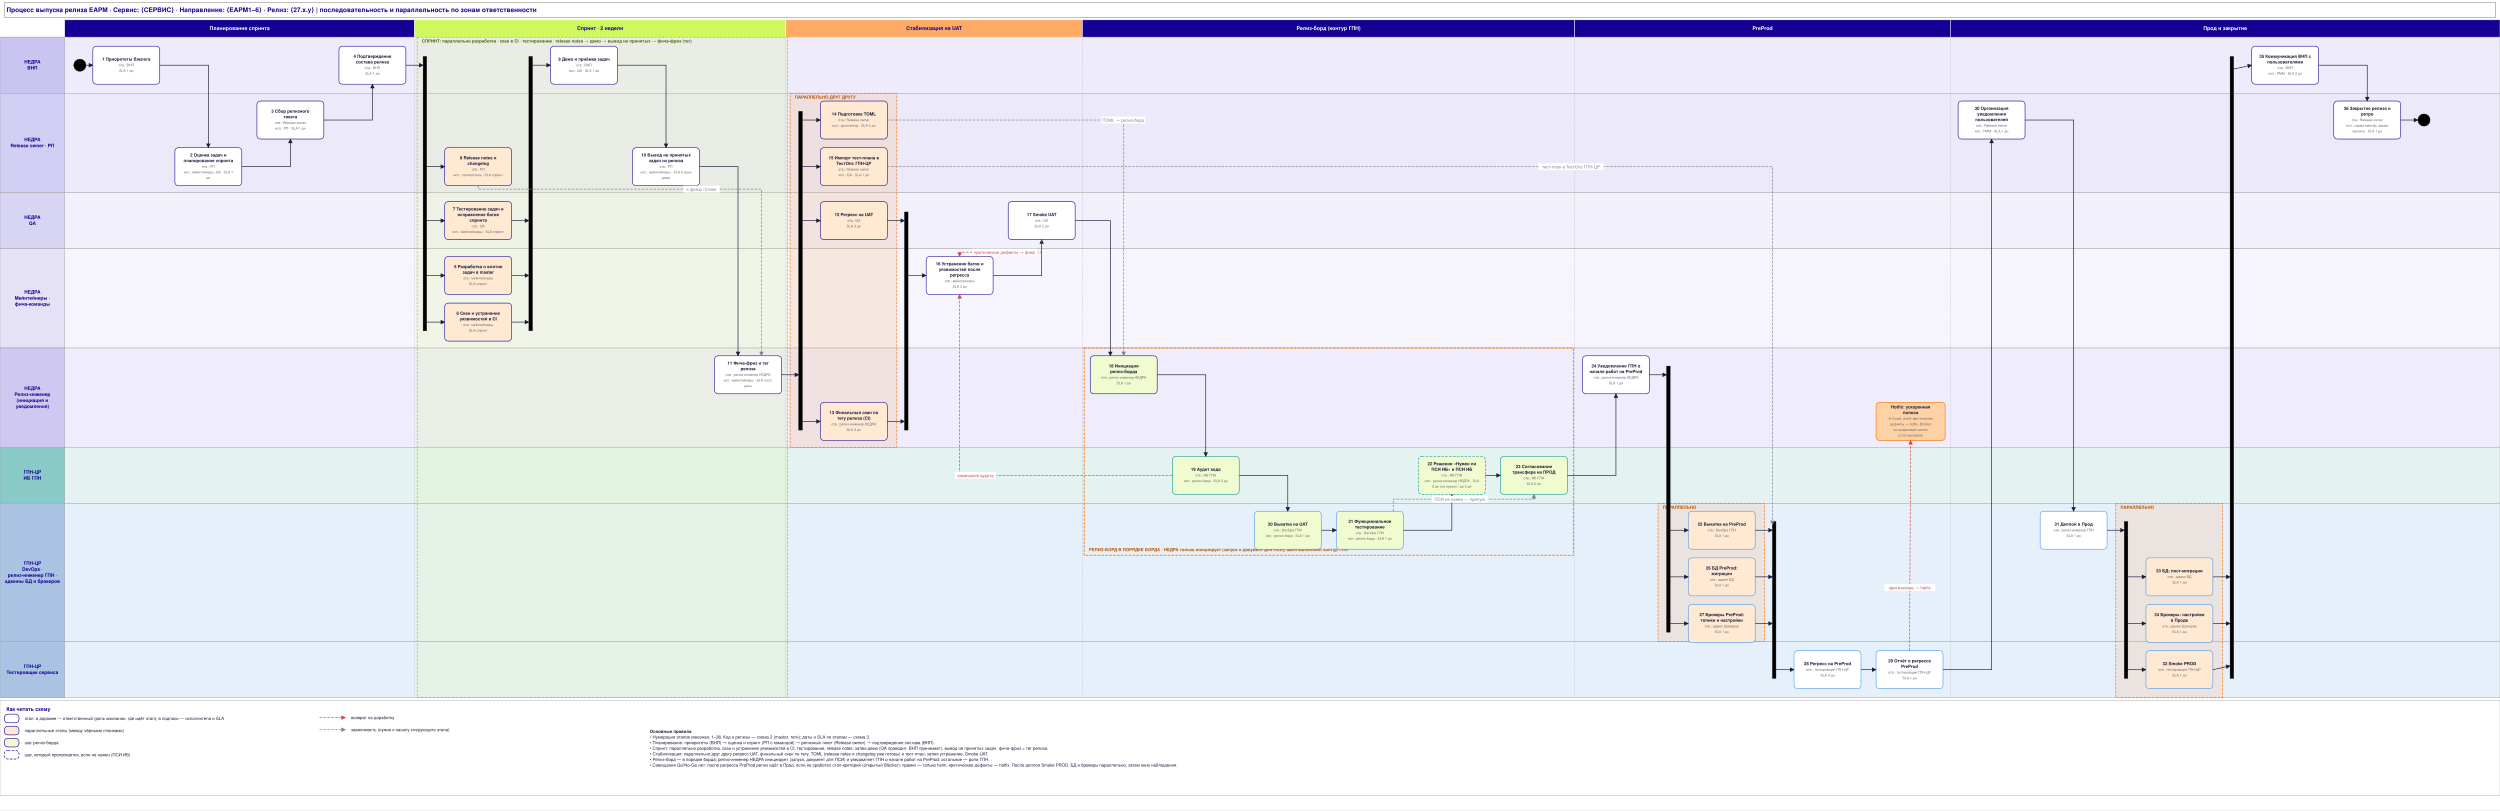
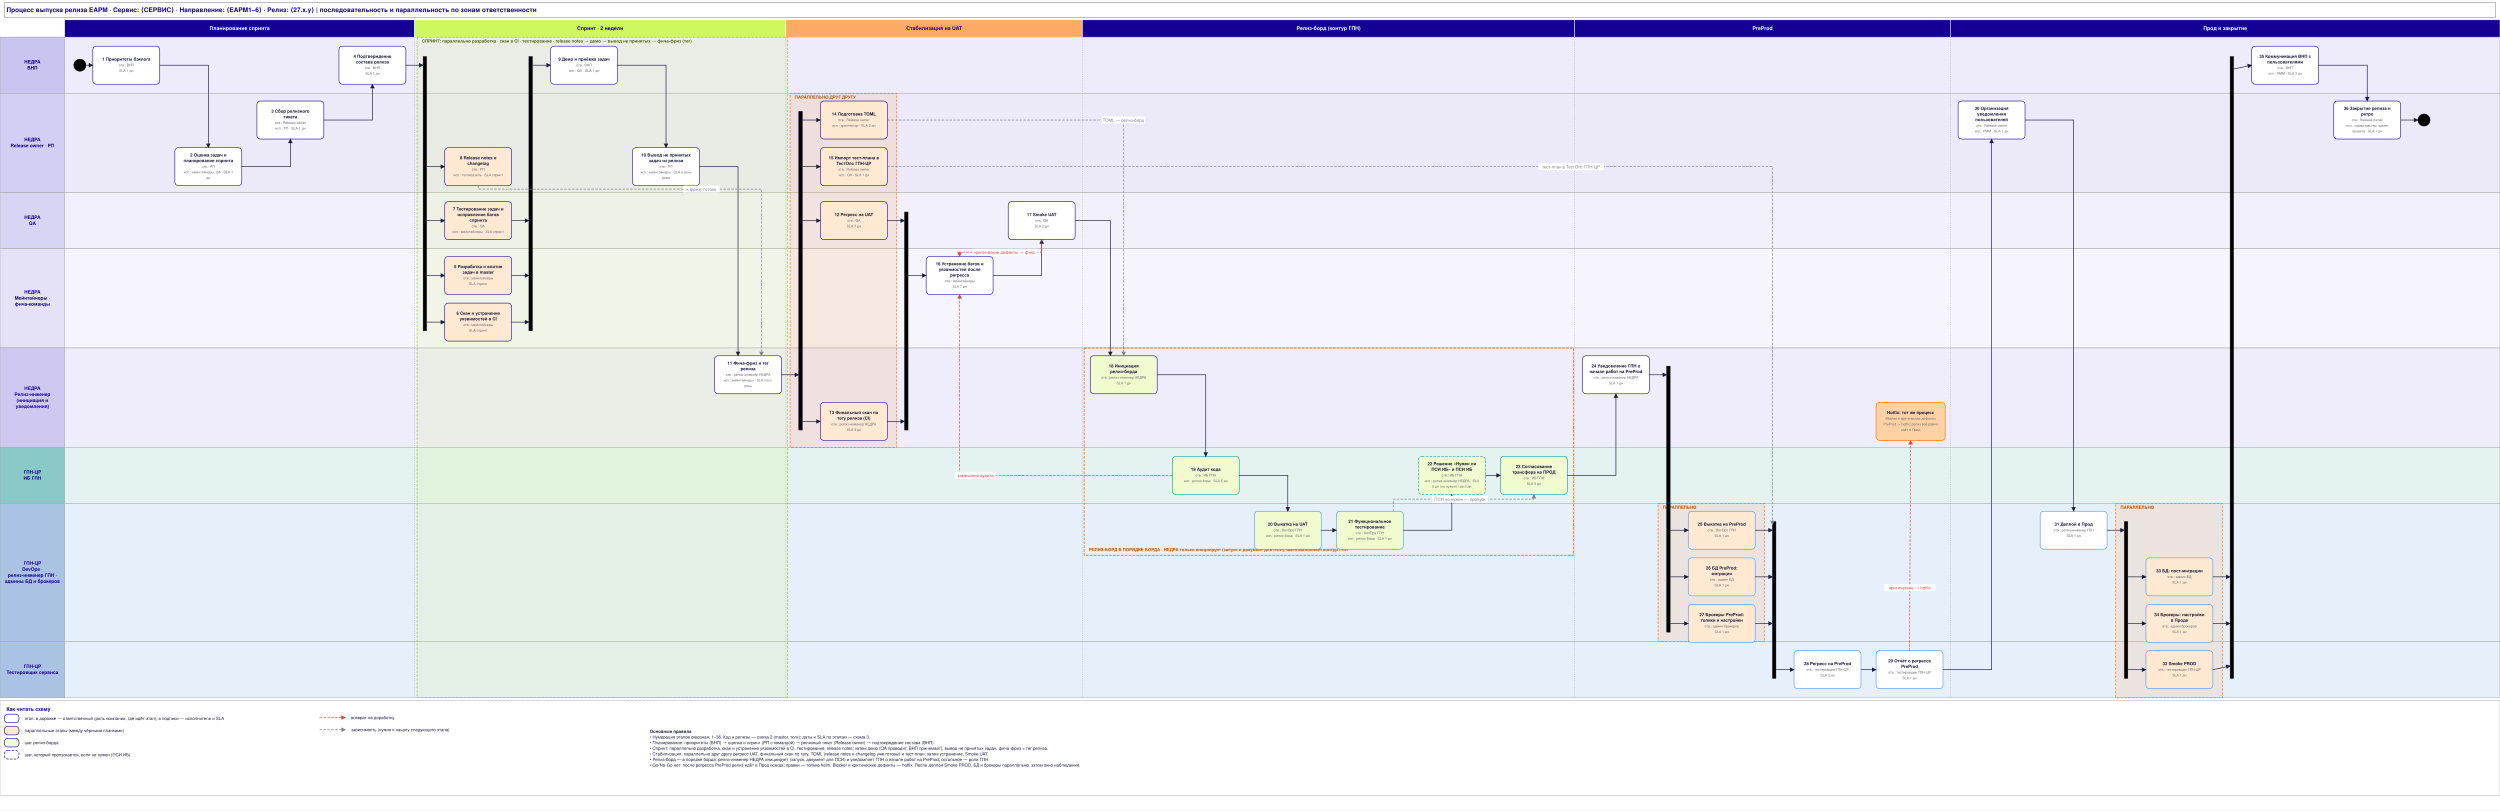
<svg xmlns="http://www.w3.org/2000/svg" width="5790" height="1876" viewBox="0 0 5790 1876" font-family="Helvetica, Arial, sans-serif">
  <rect width="5790" height="1876" fill="#FFFFFF" />
  <defs>
    <marker id="m0" viewBox="0 0 10 10" refX="9" refY="5" markerWidth="7" markerHeight="7" orient="auto-start-reverse">
      <path d="M0,0 L10,5 L0,10 z" fill="#1B1B3A" />
    </marker>
    <marker id="m1" viewBox="0 0 10 10" refX="9" refY="5" markerWidth="7" markerHeight="7" orient="auto-start-reverse">
      <path d="M0,0 L10,5 L0,10 z" fill="#7F7F8F" />
    </marker>
    <marker id="m2" viewBox="0 0 10 10" refX="9" refY="5" markerWidth="7" markerHeight="7" orient="auto-start-reverse">
      <path d="M0,0 L10,5 L0,10 z" fill="#9A9A9A" />
    </marker>
    <marker id="m3" viewBox="0 0 10 10" refX="9" refY="5" markerWidth="7" markerHeight="7" orient="auto-start-reverse">
      <path d="M0,0 L10,5 L0,10 z" fill="#D64545" />
    </marker>
  </defs>
  <rect x="10" y="6" width="5770" height="34" fill="#FFFFFF" stroke="#666666" stroke-width="1" />
  <text x="15" y="28" font-size="15" fill="#140093" text-anchor="start" font-weight="bold">Процесс выпуска релиза ЕАРМ · Сервис: ⟨СЕРВИС⟩ · Направление: ⟨ЕАРМ1–6⟩ · Релиз: ⟨27.x.y⟩   |   последовательность и параллельность по зонам ответственности</text>
  <rect x="0" y="86" width="5790" height="130" fill="#EEEBFA" stroke="#A0A0A0" stroke-width="1" />
  <rect x="0" y="86" width="150" height="130" fill="#C9C4F0" stroke="#A0A0A0" stroke-width="1" />
  <text x="75" y="147" font-size="11" fill="#140093" text-anchor="middle" font-weight="bold">НЕДРА</text>
  <text x="75" y="161" font-size="11" fill="#140093" text-anchor="middle" font-weight="bold">ВНП</text>
  <rect x="0" y="216" width="5790" height="230" fill="#ECEAF9" stroke="#A0A0A0" stroke-width="1" />
  <rect x="0" y="216" width="150" height="230" fill="#D3CEF3" stroke="#A0A0A0" stroke-width="1" />
  <text x="75" y="327" font-size="11" fill="#140093" text-anchor="middle" font-weight="bold">НЕДРА</text>
  <text x="75" y="341" font-size="11" fill="#140093" text-anchor="middle" font-weight="bold">Release owner · РП</text>
  <rect x="0" y="446" width="5790" height="130" fill="#F1F0FB" stroke="#A0A0A0" stroke-width="1" />
  <rect x="0" y="446" width="150" height="130" fill="#D8D4F4" stroke="#A0A0A0" stroke-width="1" />
  <text x="75" y="507" font-size="11" fill="#140093" text-anchor="middle" font-weight="bold">НЕДРА</text>
  <text x="75" y="521" font-size="11" fill="#140093" text-anchor="middle" font-weight="bold">QA</text>
  <rect x="0" y="576" width="5790" height="230" fill="#F6F5FD" stroke="#A0A0A0" stroke-width="1" />
  <rect x="0" y="576" width="150" height="230" fill="#E5E2F8" stroke="#A0A0A0" stroke-width="1" />
  <text x="75" y="680" font-size="11" fill="#140093" text-anchor="middle" font-weight="bold">НЕДРА</text>
  <text x="75" y="694" font-size="11" fill="#140093" text-anchor="middle" font-weight="bold">Мейнтейнеры ·</text>
  <text x="75" y="708" font-size="11" fill="#140093" text-anchor="middle" font-weight="bold">фича-команды</text>
  <rect x="0" y="806" width="5790" height="230" fill="#EFEDFB" stroke="#A0A0A0" stroke-width="1" />
  <rect x="0" y="806" width="150" height="230" fill="#CFC9F2" stroke="#A0A0A0" stroke-width="1" />
  <text x="75" y="903" font-size="11" fill="#140093" text-anchor="middle" font-weight="bold">НЕДРА</text>
  <text x="75" y="917" font-size="11" fill="#140093" text-anchor="middle" font-weight="bold">Релиз-инженер</text>
  <text x="75" y="931" font-size="11" fill="#140093" text-anchor="middle" font-weight="bold">(инициация и</text>
  <text x="75" y="945" font-size="11" fill="#140093" text-anchor="middle" font-weight="bold">уведомления)</text>
  <rect x="0" y="1036" width="5790" height="130" fill="#E4F3F2" stroke="#A0A0A0" stroke-width="1" />
  <rect x="0" y="1036" width="150" height="130" fill="#89C9C7" stroke="#A0A0A0" stroke-width="1" />
  <text x="75" y="1097" font-size="11" fill="#140093" text-anchor="middle" font-weight="bold">ГПН-ЦР</text>
  <text x="75" y="1111" font-size="11" fill="#140093" text-anchor="middle" font-weight="bold">ИБ ГПН</text>
  <rect x="0" y="1166" width="5790" height="320" fill="#E6F0FB" stroke="#A0A0A0" stroke-width="1" />
  <rect x="0" y="1166" width="150" height="320" fill="#AAC3E3" stroke="#A0A0A0" stroke-width="1" />
  <text x="75" y="1308" font-size="11" fill="#140093" text-anchor="middle" font-weight="bold">ГПН-ЦР</text>
  <text x="75" y="1322" font-size="11" fill="#140093" text-anchor="middle" font-weight="bold">DevOps ·</text>
  <text x="75" y="1336" font-size="11" fill="#140093" text-anchor="middle" font-weight="bold">релиз-инженер ГПН ·</text>
  <text x="75" y="1350" font-size="11" fill="#140093" text-anchor="middle" font-weight="bold">админы БД и брокеров</text>
  <rect x="0" y="1486" width="5790" height="130" fill="#E6F0FB" stroke="#A0A0A0" stroke-width="1" />
  <rect x="0" y="1486" width="150" height="130" fill="#AAC3E3" stroke="#A0A0A0" stroke-width="1" />
  <text x="75" y="1547" font-size="11" fill="#140093" text-anchor="middle" font-weight="bold">ГПН-ЦР</text>
  <text x="75" y="1561" font-size="11" fill="#140093" text-anchor="middle" font-weight="bold">Тестировщик сервиса</text>
  <rect x="150" y="46" width="810" height="40" fill="#140093" stroke="#FFFFFF" stroke-width="1" />
  <text x="555" y="69.5" font-size="12" fill="#FFFFFF" text-anchor="middle" font-weight="bold">Планирование спринта</text>
  <rect x="960" y="46" width="860" height="40" fill="#CFF85E" stroke="#FFFFFF" stroke-width="1" />
  <text x="1390" y="69.5" font-size="12" fill="#140093" text-anchor="middle" font-weight="bold">Спринт · 2 недели</text>
  <rect x="1820" y="46" width="687" height="40" fill="#FDAB64" stroke="#FFFFFF" stroke-width="1" />
  <text x="2163.5" y="69.5" font-size="12" fill="#140093" text-anchor="middle" font-weight="bold">Стабилизация на UAT</text>
  <rect x="2507" y="46" width="1140" height="40" fill="#140093" stroke="#FFFFFF" stroke-width="1" />
  <text x="3077" y="69.5" font-size="12" fill="#FFFFFF" text-anchor="middle" font-weight="bold">Релиз-борд (контур ГПН)</text>
  <rect x="3647" y="46" width="870" height="40" fill="#140093" stroke="#FFFFFF" stroke-width="1" />
  <text x="4082" y="69.5" font-size="12" fill="#FFFFFF" text-anchor="middle" font-weight="bold">PreProd</text>
  <rect x="4517" y="46" width="1273" height="40" fill="#140093" stroke="#FFFFFF" stroke-width="1" />
  <text x="5153.5" y="69.5" font-size="12" fill="#FFFFFF" text-anchor="middle" font-weight="bold">Прод и закрытие</text>
  <rect x="966" y="86" width="858" height="1530" fill="#CFF85E" fill-opacity="0.14" stroke="#8AB800" stroke-width="1.2" stroke-dasharray="6 3" />
  <text x="977" y="98.5" font-size="10" fill="#4F6600" text-anchor="start" font-weight="bold">СПРИНТ: параллельно разработка · скан в CI · тестирование · release notes → демо → вывод не принятых → фича-фриз (тег)</text>
  <rect x="1830" y="216" width="247" height="820" fill="#FDAB64" fill-opacity="0.18" stroke="#FF7500" stroke-width="1.5" stroke-dasharray="6 3" />
  <text x="1841" y="228.5" font-size="10" fill="#B85500" text-anchor="start" font-weight="bold">ПАРАЛЛЕЛЬНО ДРУГ ДРУГУ</text>
  <rect x="2511" y="806" width="1133" height="480" fill="none" stroke="#FF7500" stroke-width="2" stroke-dasharray="6 3" />
  <text x="2522" y="1276.5" font-size="10" fill="#B85500" text-anchor="start" font-weight="bold">РЕЛИЗ-БОРД В ПОРЯДКЕ БОРДА · НЕДРА только инициирует (запуск и документ для ПСИ), шаги выполняет контур ГПН</text>
  <rect x="3840" y="1166" width="247" height="320" fill="#FDAB64" fill-opacity="0.18" stroke="#FF7500" stroke-width="1.5" stroke-dasharray="6 3" />
  <text x="3851" y="1178.5" font-size="10" fill="#B85500" text-anchor="start" font-weight="bold">ПАРАЛЛЕЛЬНО</text>
  <rect x="4900" y="1166" width="247" height="450" fill="#FDAB64" fill-opacity="0.18" stroke="#FF7500" stroke-width="1.5" stroke-dasharray="6 3" />
  <text x="4911" y="1178.5" font-size="10" fill="#B85500" text-anchor="start" font-weight="bold">ПАРАЛЛЕЛЬНО</text>
  <rect x="215" y="107" width="155" height="88" rx="8" fill="#FFFFFF" stroke="#140093" stroke-width="1.3" />
  <text x="292.5" y="140.5" font-size="10" fill="#1B1B3A" text-anchor="middle" font-weight="bold">1  Приоритеты бэклога</text>
  <text x="292.5" y="153.5" font-size="8" fill="#666666" text-anchor="middle">отв.: ВНП</text>
  <text x="292.5" y="166.5" font-size="8" fill="#666666" text-anchor="middle">SLA 1 дн</text>
  <rect x="405" y="342" width="155" height="88" rx="8" fill="#FFFFFF" stroke="#140093" stroke-width="1.3" />
  <text x="482.5" y="362.5" font-size="10" fill="#1B1B3A" text-anchor="middle" font-weight="bold">2  Оценка задач и</text>
  <text x="482.5" y="375.5" font-size="10" fill="#1B1B3A" text-anchor="middle" font-weight="bold">планирование спринта</text>
  <text x="482.5" y="388.5" font-size="8" fill="#666666" text-anchor="middle">отв.: РП</text>
  <text x="482.5" y="401.5" font-size="8" fill="#666666" text-anchor="middle">исп.: мейнтейнеры, QA · SLA 1</text>
  <text x="482.5" y="414.5" font-size="8" fill="#666666" text-anchor="middle">дн</text>
  <rect x="595" y="234" width="155" height="88" rx="8" fill="#FFFFFF" stroke="#140093" stroke-width="1.3" />
  <text x="672.5" y="261" font-size="10" fill="#1B1B3A" text-anchor="middle" font-weight="bold">3  Сбор релизного</text>
  <text x="672.5" y="274" font-size="10" fill="#1B1B3A" text-anchor="middle" font-weight="bold">тикета</text>
  <text x="672.5" y="287" font-size="8" fill="#666666" text-anchor="middle">отв.: Release owner</text>
  <text x="672.5" y="300" font-size="8" fill="#666666" text-anchor="middle">исп.: РП · SLA 1 дн</text>
  <rect x="785" y="107" width="155" height="88" rx="8" fill="#FFFFFF" stroke="#140093" stroke-width="1.3" />
  <text x="862.5" y="134" font-size="10" fill="#1B1B3A" text-anchor="middle" font-weight="bold">4  Подтверждение</text>
  <text x="862.5" y="147" font-size="10" fill="#1B1B3A" text-anchor="middle" font-weight="bold">состава релиза</text>
  <text x="862.5" y="160" font-size="8" fill="#666666" text-anchor="middle">отв.: ВНП</text>
  <text x="862.5" y="173" font-size="8" fill="#666666" text-anchor="middle">SLA 1 дн</text>
  <rect x="1030" y="594" width="155" height="88" rx="8" fill="#FFE9D2" stroke="#140093" stroke-width="1.3" />
  <text x="1107.5" y="621" font-size="10" fill="#1B1B3A" text-anchor="middle" font-weight="bold">5  Разработка и влитие</text>
  <text x="1107.5" y="634" font-size="10" fill="#1B1B3A" text-anchor="middle" font-weight="bold">задач в master</text>
  <text x="1107.5" y="647" font-size="8" fill="#666666" text-anchor="middle">отв.: мейнтейнеры</text>
  <text x="1107.5" y="660" font-size="8" fill="#666666" text-anchor="middle">SLA спринт</text>
  <rect x="1030" y="702" width="155" height="88" rx="8" fill="#FFE9D2" stroke="#140093" stroke-width="1.3" />
  <text x="1107.5" y="729" font-size="10" fill="#1B1B3A" text-anchor="middle" font-weight="bold">6  Скан и устранение</text>
  <text x="1107.5" y="742" font-size="10" fill="#1B1B3A" text-anchor="middle" font-weight="bold">уязвимостей в CI</text>
  <text x="1107.5" y="755" font-size="8" fill="#666666" text-anchor="middle">отв.: мейнтейнеры</text>
  <text x="1107.5" y="768" font-size="8" fill="#666666" text-anchor="middle">SLA спринт</text>
  <rect x="1030" y="467" width="155" height="88" rx="8" fill="#FFE9D2" stroke="#140093" stroke-width="1.3" />
  <text x="1107.5" y="487.5" font-size="10" fill="#1B1B3A" text-anchor="middle" font-weight="bold">7  Тестирование задач и</text>
  <text x="1107.5" y="500.5" font-size="10" fill="#1B1B3A" text-anchor="middle" font-weight="bold">исправление багов</text>
  <text x="1107.5" y="513.5" font-size="10" fill="#1B1B3A" text-anchor="middle" font-weight="bold">спринта</text>
  <text x="1107.5" y="526.5" font-size="8" fill="#666666" text-anchor="middle">отв.: QA</text>
  <text x="1107.5" y="539.5" font-size="8" fill="#666666" text-anchor="middle">исп.: мейнтейнеры · SLA спринт</text>
  <rect x="1030" y="342" width="155" height="88" rx="8" fill="#FFE9D2" stroke="#140093" stroke-width="1.3" />
  <text x="1107.5" y="369" font-size="10" fill="#1B1B3A" text-anchor="middle" font-weight="bold">8  Release notes и</text>
  <text x="1107.5" y="382" font-size="10" fill="#1B1B3A" text-anchor="middle" font-weight="bold">changelog</text>
  <text x="1107.5" y="395" font-size="8" fill="#666666" text-anchor="middle">отв.: РП</text>
  <text x="1107.5" y="408" font-size="8" fill="#666666" text-anchor="middle">исп.: техписатель · SLA спринт</text>
  <rect x="1275" y="107" width="155" height="88" rx="8" fill="#FFFFFF" stroke="#140093" stroke-width="1.3" />
  <text x="1352.5" y="140.5" font-size="10" fill="#1B1B3A" text-anchor="middle" font-weight="bold">9  Демо и приёмка задач</text>
  <text x="1352.5" y="153.5" font-size="8" fill="#666666" text-anchor="middle">отв.: ВНП</text>
  <text x="1352.5" y="166.5" font-size="8" fill="#666666" text-anchor="middle">исп.: QA · SLA 1 дн</text>
  <rect x="1465" y="342" width="155" height="88" rx="8" fill="#FFFFFF" stroke="#140093" stroke-width="1.3" />
  <text x="1542.5" y="362.5" font-size="10" fill="#1B1B3A" text-anchor="middle" font-weight="bold">10  Вывод не принятых</text>
  <text x="1542.5" y="375.5" font-size="10" fill="#1B1B3A" text-anchor="middle" font-weight="bold">задач из релиза</text>
  <text x="1542.5" y="388.5" font-size="8" fill="#666666" text-anchor="middle">отв.: РП</text>
  <text x="1542.5" y="401.5" font-size="8" fill="#666666" text-anchor="middle">исп.: мейнтейнеры · SLA в день</text>
  <text x="1542.5" y="414.5" font-size="8" fill="#666666" text-anchor="middle">демо</text>
  <rect x="1655" y="824" width="155" height="88" rx="8" fill="#FFFFFF" stroke="#140093" stroke-width="1.3" />
  <text x="1732.5" y="844.5" font-size="10" fill="#1B1B3A" text-anchor="middle" font-weight="bold">11  Фича-фриз и тег</text>
  <text x="1732.5" y="857.5" font-size="10" fill="#1B1B3A" text-anchor="middle" font-weight="bold">релиза</text>
  <text x="1732.5" y="870.5" font-size="8" fill="#666666" text-anchor="middle">отв.: релиз-инженер НЕДРА</text>
  <text x="1732.5" y="883.5" font-size="8" fill="#666666" text-anchor="middle">исп.: мейнтейнеры · SLA посл.</text>
  <text x="1732.5" y="896.5" font-size="8" fill="#666666" text-anchor="middle">день</text>
  <rect x="1900" y="467" width="155" height="88" rx="8" fill="#FFE9D2" stroke="#140093" stroke-width="1.3" />
  <text x="1977.5" y="500.5" font-size="10" fill="#1B1B3A" text-anchor="middle" font-weight="bold">12  Регресс на UAT</text>
  <text x="1977.5" y="513.5" font-size="8" fill="#666666" text-anchor="middle">отв.: QA</text>
-   <text x="1977.5" y="526.5" font-size="8" fill="#666666" text-anchor="middle">SLA 3 дн</text>
+   <text x="1977.5" y="526.5" font-size="8" fill="#666666" text-anchor="middle">SLA 7 дн</text>
  <rect x="1900" y="932" width="155" height="88" rx="8" fill="#FFE9D2" stroke="#140093" stroke-width="1.3" />
  <text x="1977.5" y="959" font-size="10" fill="#1B1B3A" text-anchor="middle" font-weight="bold">13  Финальный скан по</text>
  <text x="1977.5" y="972" font-size="10" fill="#1B1B3A" text-anchor="middle" font-weight="bold">тегу релиза (CI)</text>
  <text x="1977.5" y="985" font-size="8" fill="#666666" text-anchor="middle">отв.: релиз-инженер НЕДРА</text>
  <text x="1977.5" y="998" font-size="8" fill="#666666" text-anchor="middle">SLA 3 дн</text>
  <rect x="1900" y="234" width="155" height="88" rx="8" fill="#FFE9D2" stroke="#140093" stroke-width="1.3" />
  <text x="1977.5" y="267.5" font-size="10" fill="#1B1B3A" text-anchor="middle" font-weight="bold">14  Подготовка TOML</text>
  <text x="1977.5" y="280.5" font-size="8" fill="#666666" text-anchor="middle">отв.: Release owner</text>
  <text x="1977.5" y="293.5" font-size="8" fill="#666666" text-anchor="middle">исп.: архитектор · SLA 2 дн</text>
  <rect x="1900" y="342" width="155" height="88" rx="8" fill="#FFE9D2" stroke="#140093" stroke-width="1.3" />
  <text x="1977.5" y="369" font-size="10" fill="#1B1B3A" text-anchor="middle" font-weight="bold">15  Импорт тест-плана в</text>
  <text x="1977.5" y="382" font-size="10" fill="#1B1B3A" text-anchor="middle" font-weight="bold">ТестОпс ГПН-ЦР</text>
  <text x="1977.5" y="395" font-size="8" fill="#666666" text-anchor="middle">отв.: Release owner</text>
  <text x="1977.5" y="408" font-size="8" fill="#666666" text-anchor="middle">исп.: QA · SLA 1 дн</text>
  <rect x="2145" y="594" width="155" height="88" rx="8" fill="#FFFFFF" stroke="#140093" stroke-width="1.3" />
  <text x="2222.5" y="614.5" font-size="10" fill="#1B1B3A" text-anchor="middle" font-weight="bold">16  Устранение багов и</text>
  <text x="2222.5" y="627.5" font-size="10" fill="#1B1B3A" text-anchor="middle" font-weight="bold">уязвимостей после</text>
  <text x="2222.5" y="640.5" font-size="10" fill="#1B1B3A" text-anchor="middle" font-weight="bold">регресса</text>
  <text x="2222.5" y="653.5" font-size="8" fill="#666666" text-anchor="middle">отв.: мейнтейнеры</text>
-   <text x="2222.5" y="666.5" font-size="8" fill="#666666" text-anchor="middle">SLA 3 дн</text>
+   <text x="2222.5" y="666.5" font-size="8" fill="#666666" text-anchor="middle">SLA 7 дн</text>
  <rect x="2335" y="467" width="155" height="88" rx="8" fill="#FFFFFF" stroke="#140093" stroke-width="1.3" />
  <text x="2412.5" y="500.5" font-size="10" fill="#1B1B3A" text-anchor="middle" font-weight="bold">17  Smoke UAT</text>
  <text x="2412.5" y="513.5" font-size="8" fill="#666666" text-anchor="middle">отв.: QA</text>
  <text x="2412.5" y="526.5" font-size="8" fill="#666666" text-anchor="middle">SLA 2 дн</text>
  <rect x="2525" y="824" width="155" height="88" rx="8" fill="#F0FBD0" stroke="#140093" stroke-width="1.3" />
  <text x="2602.5" y="851" font-size="10" fill="#1B1B3A" text-anchor="middle" font-weight="bold">18  Инициация</text>
  <text x="2602.5" y="864" font-size="10" fill="#1B1B3A" text-anchor="middle" font-weight="bold">релиз-борда</text>
  <text x="2602.5" y="877" font-size="8" fill="#666666" text-anchor="middle">отв.: релиз-инженер НЕДРА</text>
  <text x="2602.5" y="890" font-size="8" fill="#666666" text-anchor="middle">SLA 1 дн</text>
  <rect x="2715" y="1057" width="155" height="88" rx="8" fill="#F0FBD0" stroke="#019390" stroke-width="1.3" />
  <text x="2792.5" y="1090.5" font-size="10" fill="#1B1B3A" text-anchor="middle" font-weight="bold">19  Аудит кода</text>
  <text x="2792.5" y="1103.5" font-size="8" fill="#666666" text-anchor="middle">отв.: ИБ ГПН</text>
  <text x="2792.5" y="1116.5" font-size="8" fill="#666666" text-anchor="middle">исп.: релиз-борд · SLA 5 дн</text>
  <rect x="2905" y="1184" width="155" height="88" rx="8" fill="#F0FBD0" stroke="#4895EB" stroke-width="1.3" />
  <text x="2982.5" y="1217.5" font-size="10" fill="#1B1B3A" text-anchor="middle" font-weight="bold">20  Выкатка на UAT</text>
  <text x="2982.5" y="1230.5" font-size="8" fill="#666666" text-anchor="middle">отв.: DevOps ГПН</text>
  <text x="2982.5" y="1243.5" font-size="8" fill="#666666" text-anchor="middle">исп.: релиз-борд · SLA 1 дн</text>
  <rect x="3095" y="1184" width="155" height="88" rx="8" fill="#F0FBD0" stroke="#4895EB" stroke-width="1.3" />
  <text x="3172.5" y="1211" font-size="10" fill="#1B1B3A" text-anchor="middle" font-weight="bold">21  Функциональное</text>
  <text x="3172.5" y="1224" font-size="10" fill="#1B1B3A" text-anchor="middle" font-weight="bold">тестирование</text>
  <text x="3172.5" y="1237" font-size="8" fill="#666666" text-anchor="middle">отв.: DevOps ГПН</text>
  <text x="3172.5" y="1250" font-size="8" fill="#666666" text-anchor="middle">исп.: релиз-борд · SLA 1 дн</text>
  <rect x="3285" y="1057" width="155" height="88" rx="8" fill="#F0FBD0" stroke="#019390" stroke-width="1.3" stroke-dasharray="6 3" />
  <text x="3362.5" y="1077.5" font-size="10" fill="#1B1B3A" text-anchor="middle" font-weight="bold">22  Решение «Нужен ли</text>
  <text x="3362.5" y="1090.5" font-size="10" fill="#1B1B3A" text-anchor="middle" font-weight="bold">ПСИ ИБ» и ПСИ ИБ</text>
  <text x="3362.5" y="1103.5" font-size="8" fill="#666666" text-anchor="middle">отв.: ИБ ГПН</text>
  <text x="3362.5" y="1116.5" font-size="8" fill="#666666" text-anchor="middle">исп.: релиз-инженер НЕДРА · SLA</text>
  <text x="3362.5" y="1129.5" font-size="8" fill="#666666" text-anchor="middle">0 дн (не нужен) / до 5 дн</text>
  <rect x="3475" y="1057" width="155" height="88" rx="8" fill="#F0FBD0" stroke="#019390" stroke-width="1.3" />
  <text x="3552.5" y="1084" font-size="10" fill="#1B1B3A" text-anchor="middle" font-weight="bold">23  Согласование</text>
  <text x="3552.5" y="1097" font-size="10" fill="#1B1B3A" text-anchor="middle" font-weight="bold">трансфера на ПРОД</text>
  <text x="3552.5" y="1110" font-size="8" fill="#666666" text-anchor="middle">отв.: ИБ ГПН</text>
  <text x="3552.5" y="1123" font-size="8" fill="#666666" text-anchor="middle">SLA 5 дн</text>
  <rect x="3665" y="824" width="155" height="88" rx="8" fill="#FFFFFF" stroke="#140093" stroke-width="1.3" />
  <text x="3742.5" y="851" font-size="10" fill="#1B1B3A" text-anchor="middle" font-weight="bold">24  Уведомление ГПН о</text>
  <text x="3742.5" y="864" font-size="10" fill="#1B1B3A" text-anchor="middle" font-weight="bold">начале работ на PreProd</text>
  <text x="3742.5" y="877" font-size="8" fill="#666666" text-anchor="middle">отв.: релиз-инженер НЕДРА</text>
  <text x="3742.5" y="890" font-size="8" fill="#666666" text-anchor="middle">SLA 1 дн</text>
  <rect x="3910" y="1184" width="155" height="88" rx="8" fill="#FFE9D2" stroke="#4895EB" stroke-width="1.3" />
  <text x="3987.5" y="1217.5" font-size="10" fill="#1B1B3A" text-anchor="middle" font-weight="bold">25  Выкатка на PreProd</text>
  <text x="3987.5" y="1230.5" font-size="8" fill="#666666" text-anchor="middle">отв.: DevOps ГПН</text>
  <text x="3987.5" y="1243.5" font-size="8" fill="#666666" text-anchor="middle">SLA 1 дн</text>
  <rect x="3910" y="1292" width="155" height="88" rx="8" fill="#FFE9D2" stroke="#4895EB" stroke-width="1.3" />
  <text x="3987.5" y="1319" font-size="10" fill="#1B1B3A" text-anchor="middle" font-weight="bold">26  БД PreProd:</text>
  <text x="3987.5" y="1332" font-size="10" fill="#1B1B3A" text-anchor="middle" font-weight="bold">миграции</text>
  <text x="3987.5" y="1345" font-size="8" fill="#666666" text-anchor="middle">отв.: админ БД</text>
  <text x="3987.5" y="1358" font-size="8" fill="#666666" text-anchor="middle">SLA 1 дн</text>
  <rect x="3910" y="1400" width="155" height="88" rx="8" fill="#FFE9D2" stroke="#4895EB" stroke-width="1.3" />
  <text x="3987.5" y="1427" font-size="10" fill="#1B1B3A" text-anchor="middle" font-weight="bold">27  Брокеры PreProd:</text>
  <text x="3987.5" y="1440" font-size="10" fill="#1B1B3A" text-anchor="middle" font-weight="bold">топики и настройки</text>
  <text x="3987.5" y="1453" font-size="8" fill="#666666" text-anchor="middle">отв.: админ брокеров</text>
  <text x="3987.5" y="1466" font-size="8" fill="#666666" text-anchor="middle">SLA 1 дн</text>
  <rect x="4155" y="1507" width="155" height="88" rx="8" fill="#FFFFFF" stroke="#4895EB" stroke-width="1.3" />
  <text x="4232.5" y="1540.5" font-size="10" fill="#1B1B3A" text-anchor="middle" font-weight="bold">28  Регресс на PreProd</text>
  <text x="4232.5" y="1553.5" font-size="8" fill="#666666" text-anchor="middle">отв.: тестировщик ГПН-ЦР</text>
  <text x="4232.5" y="1566.5" font-size="8" fill="#666666" text-anchor="middle">SLA 3 дн</text>
  <rect x="4345" y="1507" width="155" height="88" rx="8" fill="#FFFFFF" stroke="#4895EB" stroke-width="1.3" />
  <text x="4422.5" y="1534" font-size="10" fill="#1B1B3A" text-anchor="middle" font-weight="bold">29  Отчёт о регрессе</text>
  <text x="4422.5" y="1547" font-size="10" fill="#1B1B3A" text-anchor="middle" font-weight="bold">PreProd</text>
  <text x="4422.5" y="1560" font-size="8" fill="#666666" text-anchor="middle">отв.: тестировщик ГПН-ЦР</text>
  <text x="4422.5" y="1573" font-size="8" fill="#666666" text-anchor="middle">SLA 1 дн</text>
  <rect x="4535" y="234" width="155" height="88" rx="8" fill="#FFFFFF" stroke="#140093" stroke-width="1.3" />
  <text x="4612.5" y="254.5" font-size="10" fill="#1B1B3A" text-anchor="middle" font-weight="bold">30  Организация</text>
  <text x="4612.5" y="267.5" font-size="10" fill="#1B1B3A" text-anchor="middle" font-weight="bold">уведомления</text>
  <text x="4612.5" y="280.5" font-size="10" fill="#1B1B3A" text-anchor="middle" font-weight="bold">пользователей</text>
  <text x="4612.5" y="293.5" font-size="8" fill="#666666" text-anchor="middle">отв.: Release owner</text>
  <text x="4612.5" y="306.5" font-size="8" fill="#666666" text-anchor="middle">исп.: PMM · SLA 1 дн</text>
  <rect x="4725" y="1184" width="155" height="88" rx="8" fill="#FFFFFF" stroke="#4895EB" stroke-width="1.3" />
  <text x="4802.5" y="1217.5" font-size="10" fill="#1B1B3A" text-anchor="middle" font-weight="bold">31  Деплой в Прод</text>
  <text x="4802.5" y="1230.5" font-size="8" fill="#666666" text-anchor="middle">отв.: релиз-инженер ГПН</text>
  <text x="4802.5" y="1243.5" font-size="8" fill="#666666" text-anchor="middle">SLA 1 дн</text>
  <rect x="4970" y="1507" width="155" height="88" rx="8" fill="#FFE9D2" stroke="#4895EB" stroke-width="1.3" />
  <text x="5047.5" y="1540.5" font-size="10" fill="#1B1B3A" text-anchor="middle" font-weight="bold">32  Smoke PROD</text>
  <text x="5047.5" y="1553.5" font-size="8" fill="#666666" text-anchor="middle">отв.: тестировщик ГПН-ЦР</text>
  <text x="5047.5" y="1566.5" font-size="8" fill="#666666" text-anchor="middle">SLA 1 дн</text>
  <rect x="4970" y="1292" width="155" height="88" rx="8" fill="#FFE9D2" stroke="#4895EB" stroke-width="1.3" />
  <text x="5047.5" y="1325.5" font-size="10" fill="#1B1B3A" text-anchor="middle" font-weight="bold">33  БД: пост-миграции</text>
  <text x="5047.5" y="1338.5" font-size="8" fill="#666666" text-anchor="middle">отв.: админ БД</text>
  <text x="5047.5" y="1351.5" font-size="8" fill="#666666" text-anchor="middle">SLA 1 дн</text>
  <rect x="4970" y="1400" width="155" height="88" rx="8" fill="#FFE9D2" stroke="#4895EB" stroke-width="1.3" />
  <text x="5047.5" y="1427" font-size="10" fill="#1B1B3A" text-anchor="middle" font-weight="bold">34  Брокеры: настройки</text>
  <text x="5047.5" y="1440" font-size="10" fill="#1B1B3A" text-anchor="middle" font-weight="bold">в Проде</text>
  <text x="5047.5" y="1453" font-size="8" fill="#666666" text-anchor="middle">отв.: админ брокеров</text>
  <text x="5047.5" y="1466" font-size="8" fill="#666666" text-anchor="middle">SLA 1 дн</text>
  <rect x="5215" y="107" width="155" height="88" rx="8" fill="#FFFFFF" stroke="#140093" stroke-width="1.3" />
  <text x="5292.5" y="134" font-size="10" fill="#1B1B3A" text-anchor="middle" font-weight="bold">35  Коммуникация ВНП с</text>
  <text x="5292.5" y="147" font-size="10" fill="#1B1B3A" text-anchor="middle" font-weight="bold">пользователями</text>
  <text x="5292.5" y="160" font-size="8" fill="#666666" text-anchor="middle">отв.: ВНП</text>
  <text x="5292.5" y="173" font-size="8" fill="#666666" text-anchor="middle">исп.: PMM · SLA 2 дн</text>
  <rect x="5405" y="234" width="155" height="88" rx="8" fill="#FFFFFF" stroke="#140093" stroke-width="1.3" />
  <text x="5482.5" y="254.5" font-size="10" fill="#1B1B3A" text-anchor="middle" font-weight="bold">36  Закрытие релиза и</text>
  <text x="5482.5" y="267.5" font-size="10" fill="#1B1B3A" text-anchor="middle" font-weight="bold">ретро</text>
  <text x="5482.5" y="280.5" font-size="8" fill="#666666" text-anchor="middle">отв.: Release owner</text>
  <text x="5482.5" y="293.5" font-size="8" fill="#666666" text-anchor="middle">исп.: скрам-мастер, админ</text>
  <text x="5482.5" y="306.5" font-size="8" fill="#666666" text-anchor="middle">проекта · SLA 1 дн</text>
  <ellipse cx="185" cy="151" rx="14" ry="14" fill="#000000" stroke="#000000" stroke-width="1" />
  <ellipse cx="5614" cy="278" rx="14" ry="14" fill="#000000" stroke="#000000" stroke-width="1" />
  <rect x="980" y="131" width="8" height="635" fill="#000000" stroke="#000000" stroke-width="1" />
  <rect x="1225" y="131" width="8" height="635" fill="#000000" stroke="#000000" stroke-width="1" />
  <rect x="1850" y="258" width="8" height="738" fill="#000000" stroke="#000000" stroke-width="1" />
  <rect x="2095" y="491" width="8" height="505" fill="#000000" stroke="#000000" stroke-width="1" />
  <rect x="3860" y="848" width="8" height="616" fill="#000000" stroke="#000000" stroke-width="1" />
  <rect x="4105" y="1208" width="8" height="363" fill="#000000" stroke="#000000" stroke-width="1" />
  <rect x="4920" y="1208" width="8" height="363" fill="#000000" stroke="#000000" stroke-width="1" />
  <rect x="5165" y="131" width="8" height="1440" fill="#000000" stroke="#000000" stroke-width="1" />
  <rect x="4345" y="932" width="160" height="88" rx="8" fill="#FFD2A6" stroke="#FF7500" stroke-width="1.5" />
-   <text x="4425" y="946" font-size="10" fill="#1B1B3A" text-anchor="middle" font-weight="bold">Hotfix: ускоренная</text>
-   <text x="4425" y="959" font-size="10" fill="#1B1B3A" text-anchor="middle" font-weight="bold">полоса</text>
-   <text x="4425" y="972" font-size="8" fill="#666666" text-anchor="middle">5–6 раб. дней; критические</text>
-   <text x="4425" y="985" font-size="8" fill="#666666" text-anchor="middle">дефекты → hotfix, Blocker</text>
-   <text x="4425" y="998" font-size="8" fill="#666666" text-anchor="middle">останавливает релиз</text>
-   <text x="4425" y="1011" font-size="8" fill="#666666" text-anchor="middle">(стоп-критерий)</text>
+   <text x="4425" y="959" font-size="10" fill="#1B1B3A" text-anchor="middle" font-weight="bold">Hotfix: тот же процесс</text>
+   <text x="4425" y="972" font-size="8" fill="#666666" text-anchor="middle">Blocker и критические дефекты</text>
+   <text x="4425" y="985" font-size="8" fill="#666666" text-anchor="middle">PreProd → hotfix; релиз всё равно</text>
+   <text x="4425" y="998" font-size="8" fill="#666666" text-anchor="middle">идёт в Прод</text>
  <rect x="0" y="1622" width="5790" height="220" fill="#FFFFFF" stroke="#A0A0A0" stroke-width="1" />
  <text x="15" y="1646.5" font-size="12" fill="#140093" text-anchor="start" font-weight="bold">Как читать схему</text>
  <rect x="10" y="1654" width="34" height="20" rx="8" fill="#FFFFFF" stroke="#140093" stroke-width="1.4" />
  <text x="57" y="1667.5" font-size="10" fill="#1B1B3A" text-anchor="start">этап: в дорожке — ответственный (роль компании, где идёт этап); в подписи — исполнители и SLA</text>
  <rect x="10" y="1682" width="34" height="20" rx="8" fill="#FFE9D2" stroke="#140093" stroke-width="1.4" />
  <text x="57" y="1695.5" font-size="10" fill="#1B1B3A" text-anchor="start">параллельные этапы (между чёрными планками)</text>
  <rect x="10" y="1710" width="34" height="20" rx="8" fill="#F0FBD0" stroke="#140093" stroke-width="1.4" />
  <text x="57" y="1723.5" font-size="10" fill="#1B1B3A" text-anchor="start">шаг релиз-борда</text>
  <rect x="10" y="1738" width="34" height="20" rx="8" fill="#FFFFFF" stroke="#140093" stroke-width="1.4" stroke-dasharray="6 3" />
  <text x="57" y="1751.5" font-size="10" fill="#1B1B3A" text-anchor="start">шаг, который пропускается, если не нужен (ПСИ ИБ)</text>
  <text x="813" y="1665.5" font-size="10" fill="#1B1B3A" text-anchor="start">возврат на доработку</text>
  <text x="813" y="1693.5" font-size="10" fill="#1B1B3A" text-anchor="start">зависимость (нужно к началу следующего этапа)</text>
  <text x="1505" y="1697.5" font-size="10" fill="#1B1B3A" text-anchor="start" font-weight="bold">Основные правила</text>
  <text x="1505" y="1710.5" font-size="10" fill="#1B1B3A" text-anchor="start">• Нумерация этапов сквозная, 1–36. Код и релизы — схема 2 (master, теги); даты и SLA по этапам — схема 3.</text>
  <text x="1505" y="1723.5" font-size="10" fill="#1B1B3A" text-anchor="start">• Планирование: приоритеты (ВНП) → оценка и спринт (РП с командой) → релизный тикет (Release owner) → подтверждение состава (ВНП).</text>
  <text x="1505" y="1736.5" font-size="10" fill="#1B1B3A" text-anchor="start">• Спринт: параллельно разработка, скан и устранение уязвимостей в CI, тестирование, release notes; затем демо (QA проводит, ВНП принимает), вывод не принятых задач, фича-фриз = тег релиза.</text>
  <text x="1505" y="1749.5" font-size="10" fill="#1B1B3A" text-anchor="start">• Стабилизация: параллельно друг другу регресс UAT, финальный скан по тегу, TOML (release notes и changelog уже готовы) и тест-план; затем устранение, Smoke UAT.</text>
  <text x="1505" y="1762.5" font-size="10" fill="#1B1B3A" text-anchor="start">• Релиз-борд — в порядке борда; релиз-инженер НЕДРА инициирует (запуск, документ для ПСИ) и уведомляет ГПН о начале работ на PreProd; остальное — роли ГПН.</text>
-   <text x="1505" y="1775.5" font-size="10" fill="#1B1B3A" text-anchor="start">• Совещания Go/No-Go нет: после регресса PreProd релиз идёт в Прод, если не сработал стоп-критерий (открытый Blocker); правки — только helm, критические дефекты — hotfix. После деплоя Smoke PROD, БД и брокеры параллельно, затем окно наблюдения.</text>
+   <text x="1505" y="1775.5" font-size="10" fill="#1B1B3A" text-anchor="start">• Go/No-Go нет: после регресса PreProd релиз идёт в Прод всегда; правки — только helm, Blocker и критические дефекты — hotfix. После деплоя Smoke PROD, БД и брокеры параллельно, затем окно наблюдения.</text>
  <polyline points="960,86 960,1616" fill="none" stroke="#9A9A9A" stroke-width="1" stroke-dasharray="2 3" />
  <polyline points="1820,86 1820,1616" fill="none" stroke="#9A9A9A" stroke-width="1" stroke-dasharray="2 3" />
  <polyline points="2507,86 2507,1616" fill="none" stroke="#9A9A9A" stroke-width="1" stroke-dasharray="2 3" />
  <polyline points="3647,86 3647,1616" fill="none" stroke="#9A9A9A" stroke-width="1" stroke-dasharray="2 3" />
  <polyline points="4517,86 4517,1616" fill="none" stroke="#9A9A9A" stroke-width="1" stroke-dasharray="2 3" />
  <polyline points="199,151 215,151" fill="none" stroke="#1B1B3A" stroke-width="1.5" marker-end="url(#m0)" />
  <polyline points="370,151 482.5,151 482.5,342" fill="none" stroke="#1B1B3A" stroke-width="1.5" marker-end="url(#m0)" />
  <polyline points="560,386 672.5,386 672.5,322" fill="none" stroke="#1B1B3A" stroke-width="1.5" marker-end="url(#m0)" />
  <polyline points="750,278 862.5,278 862.5,195" fill="none" stroke="#1B1B3A" stroke-width="1.5" marker-end="url(#m0)" />
  <polyline points="940,151 980,151" fill="none" stroke="#1B1B3A" stroke-width="1.5" marker-end="url(#m0)" />
  <polyline points="988,638 1030,638" fill="none" stroke="#1B1B3A" stroke-width="1.5" marker-end="url(#m0)" />
  <polyline points="988,746 1030,746" fill="none" stroke="#1B1B3A" stroke-width="1.5" marker-end="url(#m0)" />
  <polyline points="988,511 1030,511" fill="none" stroke="#1B1B3A" stroke-width="1.5" marker-end="url(#m0)" />
  <polyline points="988,386 1030,386" fill="none" stroke="#1B1B3A" stroke-width="1.5" marker-end="url(#m0)" />
  <polyline points="1185,638 1225,638" fill="none" stroke="#1B1B3A" stroke-width="1.5" marker-end="url(#m0)" />
  <polyline points="1185,746 1225,746" fill="none" stroke="#1B1B3A" stroke-width="1.5" marker-end="url(#m0)" />
  <polyline points="1185,511 1225,511" fill="none" stroke="#1B1B3A" stroke-width="1.5" marker-end="url(#m0)" />
  <polyline points="1233,151 1275,151" fill="none" stroke="#1B1B3A" stroke-width="1.5" marker-end="url(#m0)" />
  <polyline points="1430,151 1542.5,151 1542.5,342" fill="none" stroke="#1B1B3A" stroke-width="1.5" marker-end="url(#m0)" />
  <polyline points="1620,386 1709.25,386 1709.25,824" fill="none" stroke="#1B1B3A" stroke-width="1.5" marker-end="url(#m0)" />
  <polyline points="1107.5,430 1107.5,438 1763.5,438 1763.5,824" fill="none" stroke="#7F7F8F" stroke-width="1.5" stroke-dasharray="6 3" marker-end="url(#m1)" />
  <rect x="1582.3" y="430" width="84.4" height="16" fill="#FFFFFF" />
  <text x="1624.5" y="442" font-size="10" fill="#7F7F8F" text-anchor="middle">к фризу готово</text>
  <polyline points="1810,868 1850,868" fill="none" stroke="#1B1B3A" stroke-width="1.5" marker-end="url(#m0)" />
  <polyline points="1858,278 1900,278" fill="none" stroke="#1B1B3A" stroke-width="1.5" marker-end="url(#m0)" />
  <polyline points="1858,511 1900,511" fill="none" stroke="#1B1B3A" stroke-width="1.5" marker-end="url(#m0)" />
  <polyline points="1858,386 1900,386" fill="none" stroke="#1B1B3A" stroke-width="1.5" marker-end="url(#m0)" />
  <polyline points="1858,976 1900,976" fill="none" stroke="#1B1B3A" stroke-width="1.5" marker-end="url(#m0)" />
  <polyline points="2055,511 2095,511" fill="none" stroke="#1B1B3A" stroke-width="1.5" marker-end="url(#m0)" />
  <polyline points="2055,976 2095,976" fill="none" stroke="#1B1B3A" stroke-width="1.5" marker-end="url(#m0)" />
  <polyline points="2103,638 2145,638" fill="none" stroke="#1B1B3A" stroke-width="1.5" marker-end="url(#m0)" />
  <polyline points="2300,638 2412.5,638 2412.5,555" fill="none" stroke="#1B1B3A" stroke-width="1.5" marker-end="url(#m0)" />
  <polyline points="2412.5,555 2412.5,584 2222.5,584 2222.5,594" fill="none" stroke="#D64545" stroke-width="1.5" stroke-dasharray="6 3" marker-end="url(#m3)" />
  <rect x="2251.2" y="576" width="151.6" height="16" fill="#FFFFFF" />
  <text x="2327" y="588" font-size="10" fill="#D64545" text-anchor="middle">критические дефекты → фикс</text>
  <polyline points="2055,278 2602.5,278 2602.5,824" fill="none" stroke="#7F7F8F" stroke-width="1.5" stroke-dasharray="6 3" marker-end="url(#m1)" />
  <rect x="2551.15" y="270" width="101.2" height="16" fill="#FFFFFF" />
  <text x="2601.75" y="282" font-size="10" fill="#7F7F8F" text-anchor="middle">TOML → релиз-борд</text>
  <polyline points="2490,511 2571.5,511 2571.5,824" fill="none" stroke="#1B1B3A" stroke-width="1.5" marker-end="url(#m0)" />
  <polyline points="2680,868 2792.5,868 2792.5,1057" fill="none" stroke="#1B1B3A" stroke-width="1.5" marker-end="url(#m0)" />
  <polyline points="2870,1101 2982.5,1101 2982.5,1184" fill="none" stroke="#1B1B3A" stroke-width="1.5" marker-end="url(#m0)" />
  <polyline points="3060,1228 3095,1228" fill="none" stroke="#1B1B3A" stroke-width="1.5" marker-end="url(#m0)" />
  <polyline points="3250,1228 3362.5,1228 3362.5,1145" fill="none" stroke="#1B1B3A" stroke-width="1.5" marker-end="url(#m0)" />
  <polyline points="3440,1101 3475,1101" fill="none" stroke="#1B1B3A" stroke-width="1.5" marker-end="url(#m0)" />
  <polyline points="3226.75,1184 3226.75,1156 3552.5,1156 3552.5,1145" fill="none" stroke="#7F7F8F" stroke-width="1.5" stroke-dasharray="6 3" marker-end="url(#m1)" />
  <rect x="3316.53" y="1148" width="129.2" height="16" fill="#FFFFFF" />
  <text x="3381.12" y="1160" font-size="10" fill="#7F7F8F" text-anchor="middle">ПСИ не нужен — пропуск</text>
  <polyline points="2715,1101 2222.5,1101 2222.5,682" fill="none" stroke="#D64545" stroke-width="1.5" stroke-dasharray="6 3" marker-end="url(#m3)" />
  <rect x="2211.45" y="1093" width="95.6" height="16" fill="#FFFFFF" />
  <text x="2259.25" y="1105" font-size="10" fill="#D64545" text-anchor="middle">замечания аудита</text>
  <polyline points="3630,1101 3742.5,1101 3742.5,912" fill="none" stroke="#1B1B3A" stroke-width="1.5" marker-end="url(#m0)" />
  <polyline points="3820,868 3860,868" fill="none" stroke="#1B1B3A" stroke-width="1.5" marker-end="url(#m0)" />
  <polyline points="3868,1228 3910,1228" fill="none" stroke="#1B1B3A" stroke-width="1.5" marker-end="url(#m0)" />
  <polyline points="4065,1228 4105,1228" fill="none" stroke="#1B1B3A" stroke-width="1.5" marker-end="url(#m0)" />
  <polyline points="3868,1336 3910,1336" fill="none" stroke="#1B1B3A" stroke-width="1.5" marker-end="url(#m0)" />
  <polyline points="4065,1336 4105,1336" fill="none" stroke="#1B1B3A" stroke-width="1.5" marker-end="url(#m0)" />
  <polyline points="3868,1444 3910,1444" fill="none" stroke="#1B1B3A" stroke-width="1.5" marker-end="url(#m0)" />
  <polyline points="4065,1444 4105,1444" fill="none" stroke="#1B1B3A" stroke-width="1.5" marker-end="url(#m0)" />
  <polyline points="2055,386 4105,386 4105,1215.26" fill="none" stroke="#7F7F8F" stroke-width="1.5" stroke-dasharray="6 3" marker-end="url(#m1)" />
  <rect x="3562.79" y="378" width="151.6" height="16" fill="#FFFFFF" />
  <text x="3638.59" y="390" font-size="10" fill="#7F7F8F" text-anchor="middle">тест-план в ТестОпс ГПН-ЦР</text>
  <polyline points="4113,1551 4155,1551" fill="none" stroke="#1B1B3A" stroke-width="1.5" marker-end="url(#m0)" />
  <polyline points="4310,1551 4345,1551" fill="none" stroke="#1B1B3A" stroke-width="1.5" marker-end="url(#m0)" />
  <polyline points="4422.5,1507 4425,1020" fill="none" stroke="#D64545" stroke-width="1.5" stroke-dasharray="6 3" marker-end="url(#m3)" />
  <rect x="4364.25" y="1352.9" width="118" height="16" fill="#FFFFFF" />
  <text x="4423.25" y="1364.9" font-size="10" fill="#D64545" text-anchor="middle">критические → hotfix</text>
  <polyline points="4500,1551 4612.5,1551 4612.5,322" fill="none" stroke="#1B1B3A" stroke-width="1.5" marker-end="url(#m0)" />
  <polyline points="4690,278 4802.5,278 4802.5,1184" fill="none" stroke="#1B1B3A" stroke-width="1.5" marker-end="url(#m0)" />
  <polyline points="4880,1228 4920,1228" fill="none" stroke="#1B1B3A" stroke-width="1.5" marker-end="url(#m0)" />
  <polyline points="4928,1551 4970,1551" fill="none" stroke="#1B1B3A" stroke-width="1.5" marker-end="url(#m0)" />
  <polyline points="5125,1551 5165,1542.2" fill="none" stroke="#1B1B3A" stroke-width="1.5" marker-end="url(#m0)" />
  <polyline points="4928,1336 4970,1336" fill="none" stroke="#1B1B3A" stroke-width="1.5" marker-end="url(#m0)" />
  <polyline points="5125,1336 5165,1336" fill="none" stroke="#1B1B3A" stroke-width="1.5" marker-end="url(#m0)" />
  <polyline points="4928,1444 4970,1444" fill="none" stroke="#1B1B3A" stroke-width="1.5" marker-end="url(#m0)" />
  <polyline points="5125,1444 5165,1444" fill="none" stroke="#1B1B3A" stroke-width="1.5" marker-end="url(#m0)" />
  <polyline points="5173,159.8 5215,151" fill="none" stroke="#1B1B3A" stroke-width="1.5" marker-end="url(#m0)" />
  <polyline points="5370,151 5482.5,151 5482.5,234" fill="none" stroke="#1B1B3A" stroke-width="1.5" marker-end="url(#m0)" />
  <polyline points="5560,278 5600,278" fill="none" stroke="#1B1B3A" stroke-width="1.5" marker-end="url(#m0)" />
  <polyline points="740,1662 800,1662" fill="none" stroke="#D64545" stroke-width="1.5" stroke-dasharray="6 3" marker-end="url(#m3)" />
  <polyline points="740,1690 800,1690" fill="none" stroke="#7F7F8F" stroke-width="1.5" stroke-dasharray="6 3" marker-end="url(#m1)" />
</svg>
